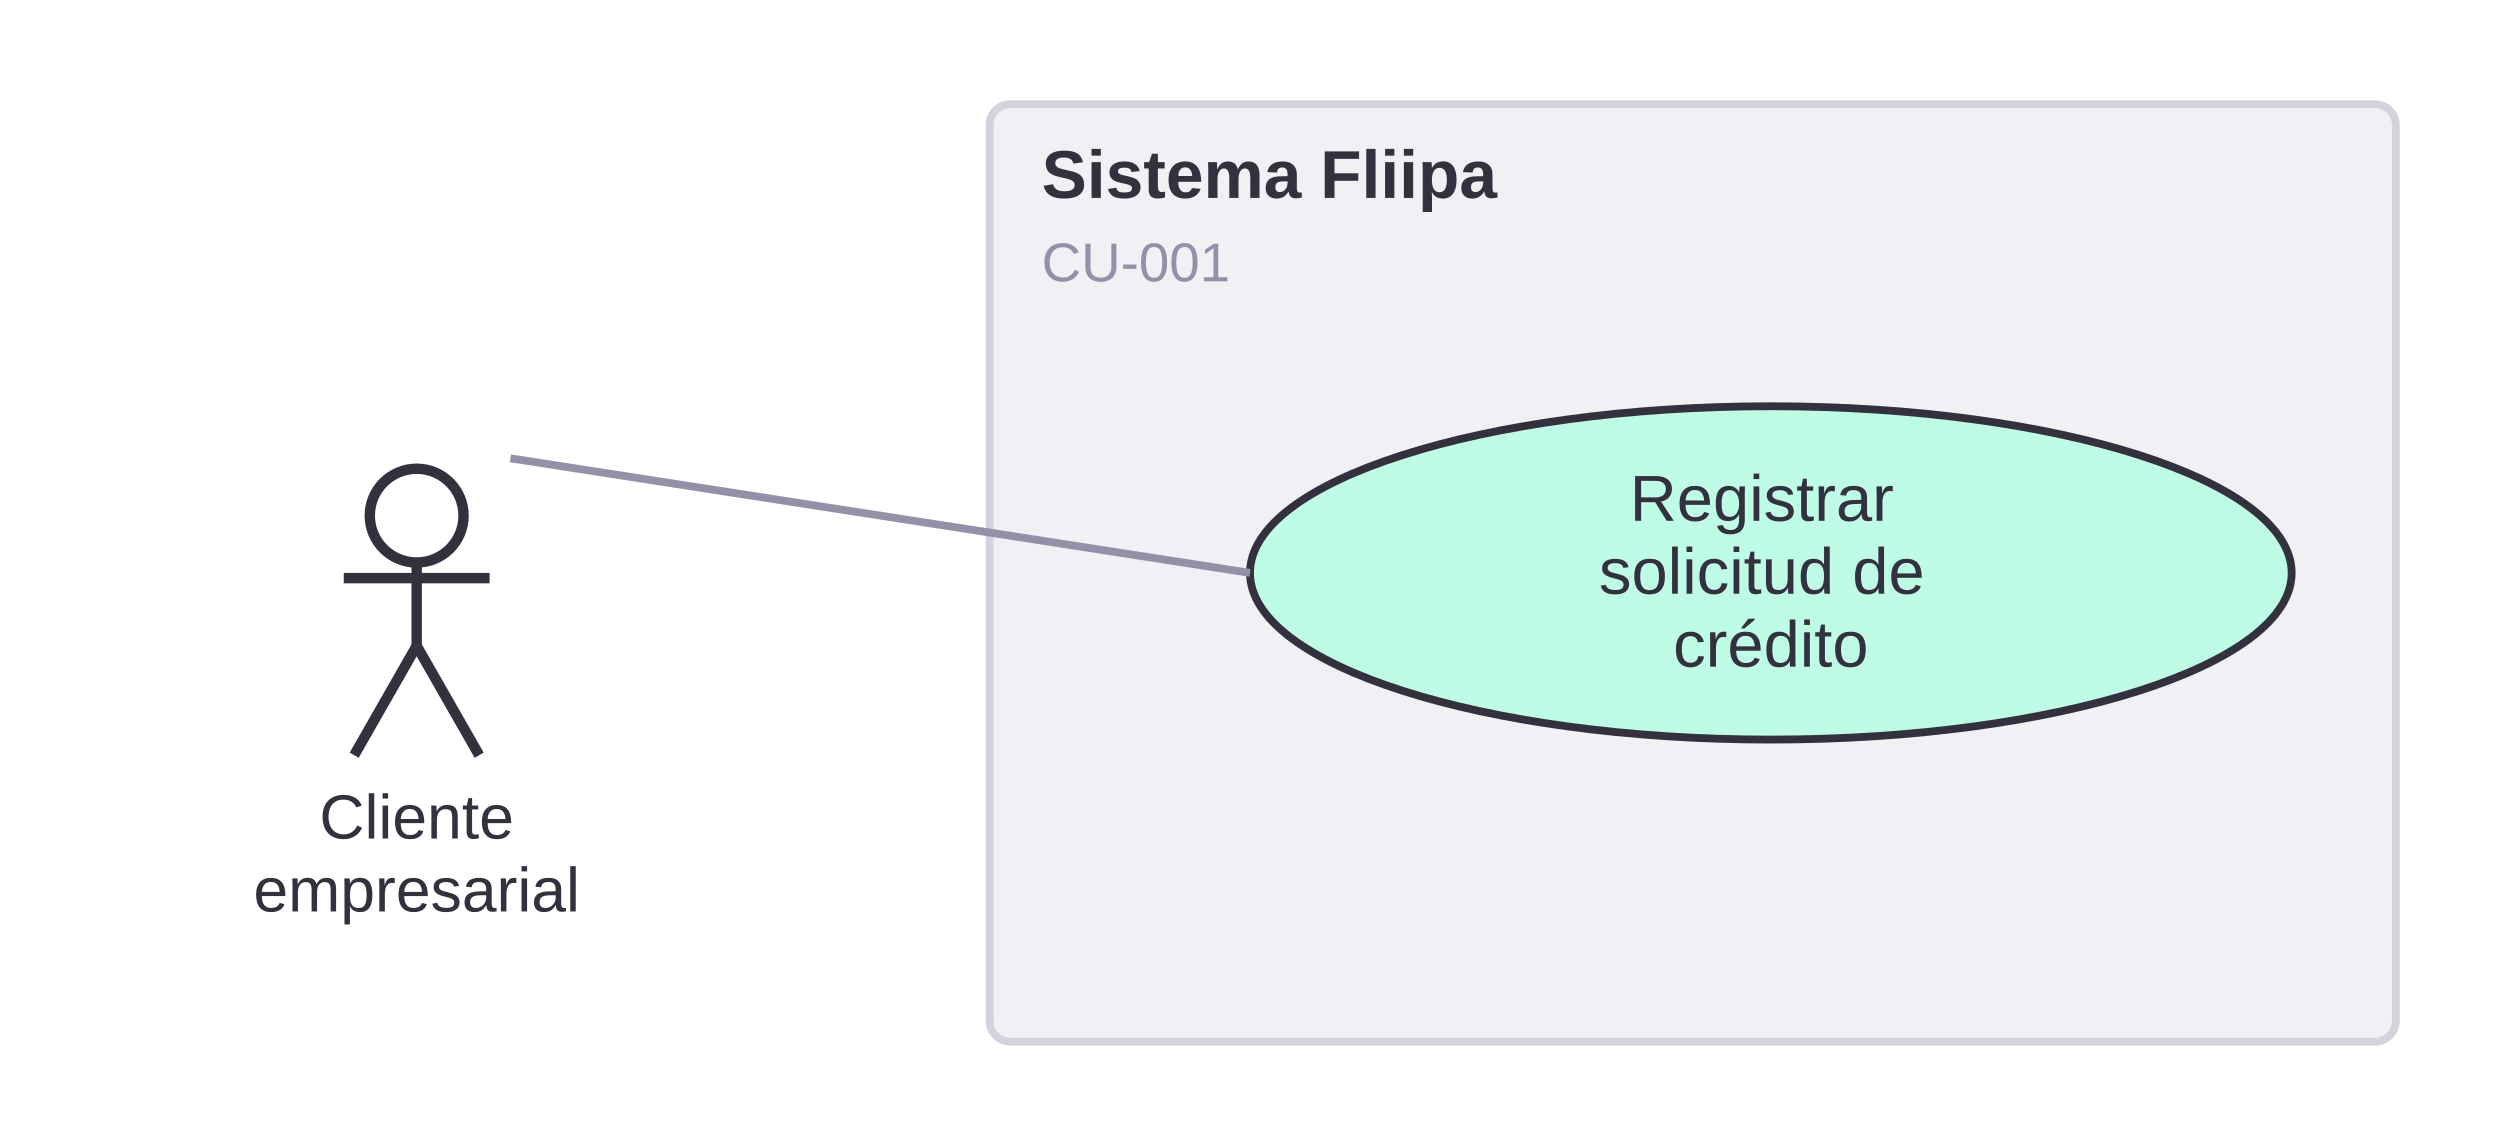
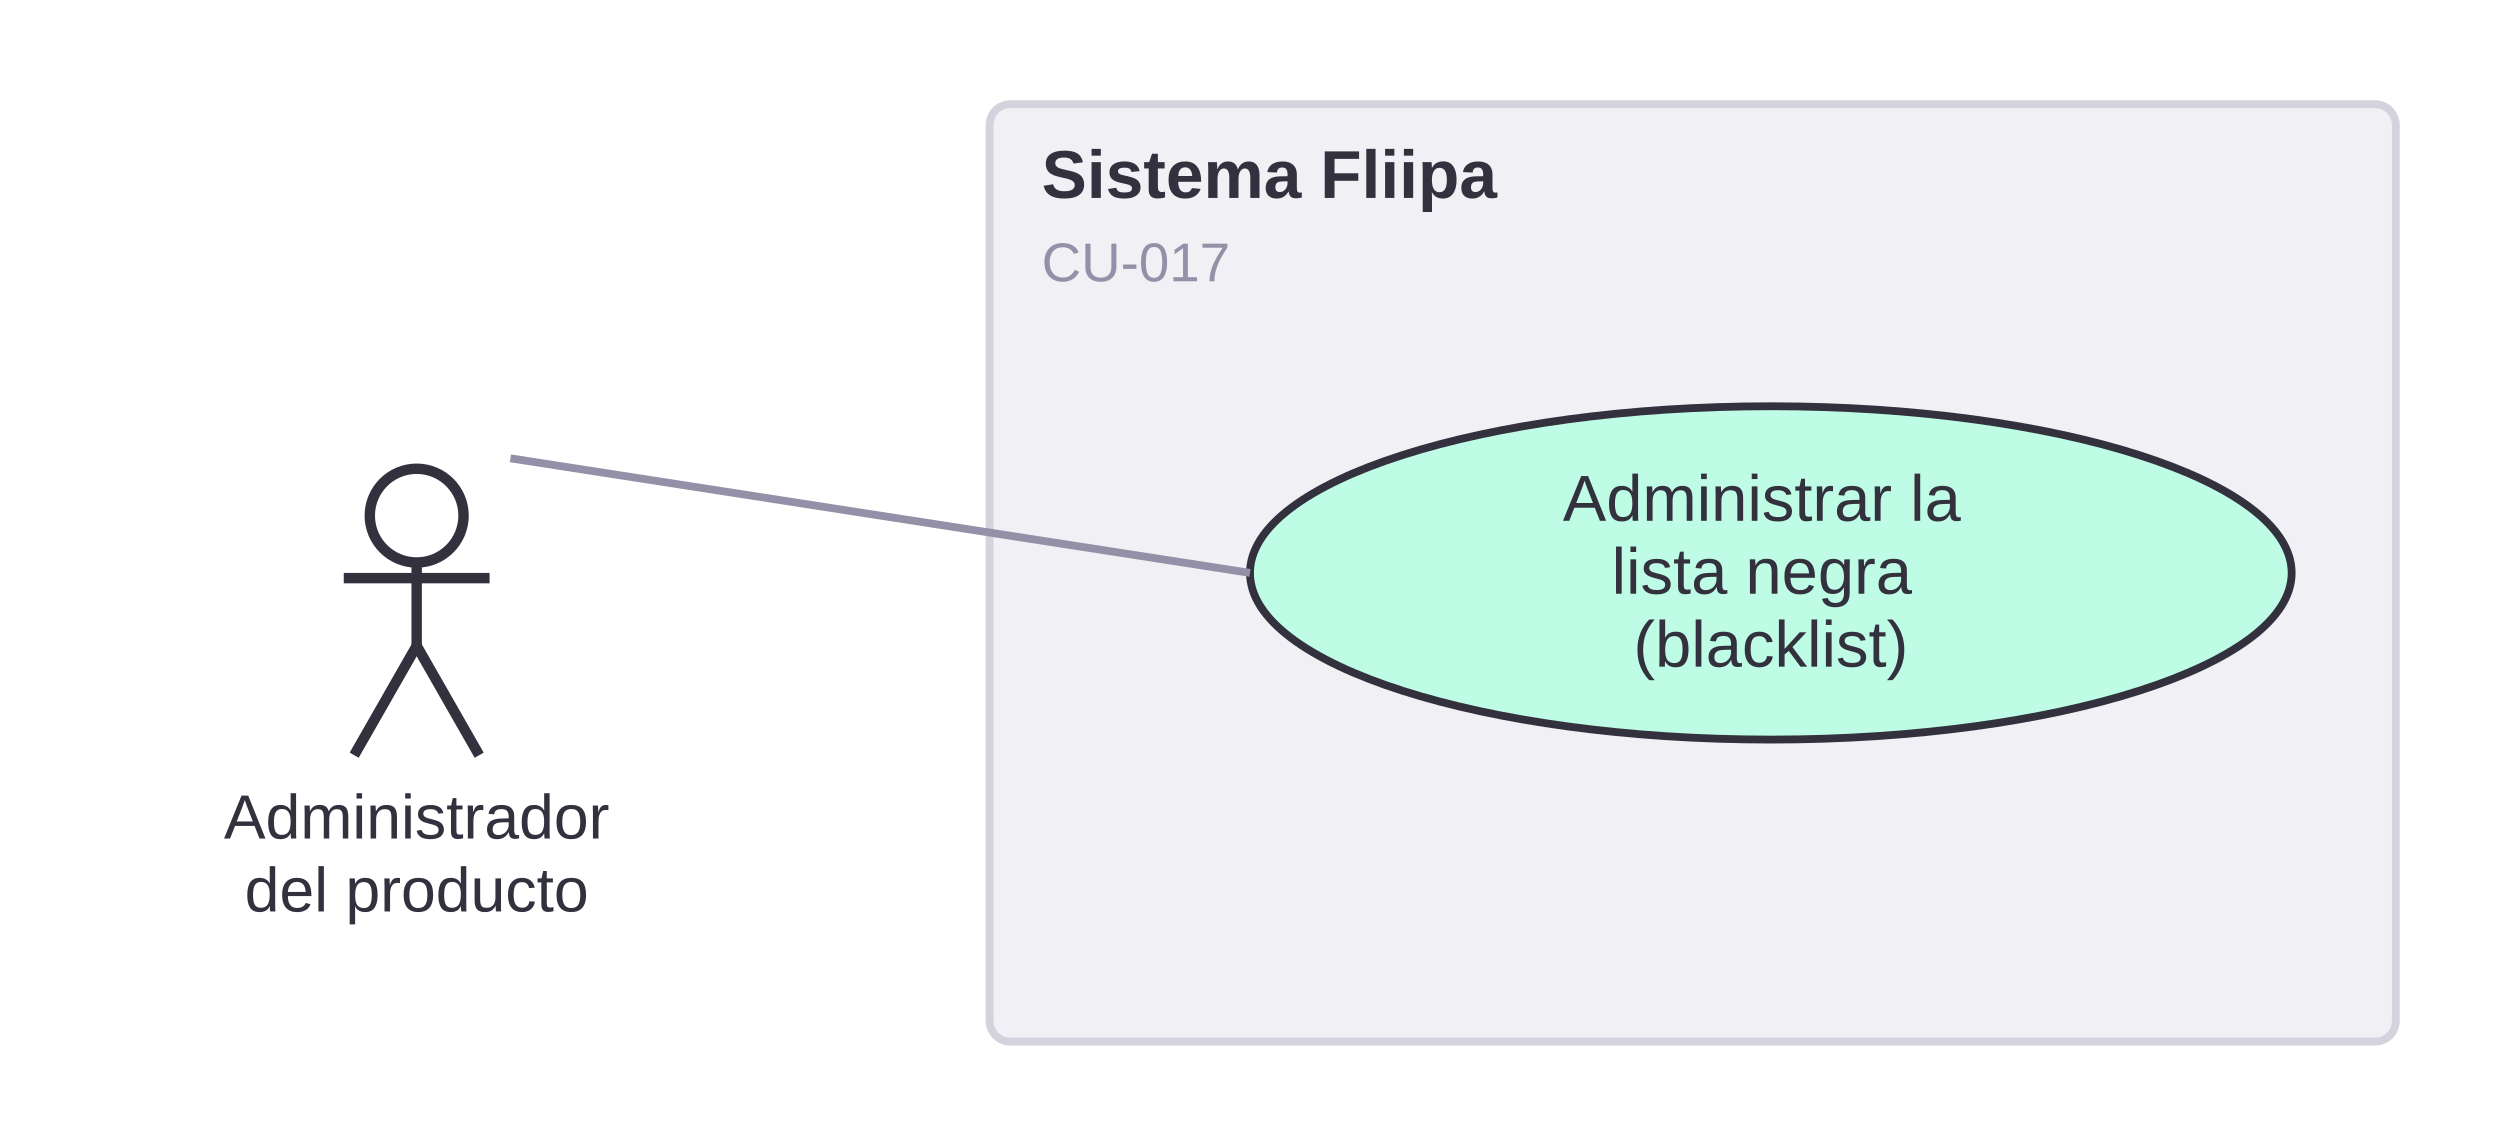
<svg xmlns="http://www.w3.org/2000/svg" viewBox="0 0 480 220" font-family="Karla, Arial, sans-serif">
  <defs>
    <marker id="arrow" markerWidth="10" markerHeight="10" refX="8" refY="3" orient="auto" markerUnits="strokeWidth">
      <path d="M0,0 L0,6 L9,3 z" fill="#3F1FE8" />
    </marker>
  </defs>
  <rect x="190" y="20" width="270" height="180" fill="#F0F0F5" stroke="#D4D2DC" stroke-width="1.5" rx="4" />
  <text x="200" y="38" font-size="13" font-weight="bold" fill="#32313D" font-family="Karla, Arial, sans-serif">Sistema Fliipa</text>
-   <text x="200" y="54" font-size="10.5" fill="#9490A8" font-family="Karla, Arial, sans-serif">CU-001</text>
+   <text x="200" y="54" font-size="10.5" fill="#9490A8" font-family="Karla, Arial, sans-serif">CU-017</text>
  <ellipse cx="340.0" cy="110.0" rx="100" ry="32" fill="#BEFCE5" stroke="#32313D" stroke-width="1.5" />
  <text text-anchor="middle" font-family="Karla, Arial, sans-serif" font-size="12.5" fill="#32313D">
-     <tspan x="340.0" y="100.0">Registrar</tspan>
-     <tspan x="340.0" y="114.0">solicitud de</tspan>
-     <tspan x="340.0" y="128.0">crédito</tspan>
+     <tspan x="340.0" y="100.0">Administrar la</tspan>
+     <tspan x="340.0" y="114.0">lista negra</tspan>
+     <tspan x="340.0" y="128.0">(blacklist)</tspan>
  </text>
  <circle cx="80" cy="99.0" r="9.0" fill="none" stroke="#32313D" stroke-width="2" />
  <line x1="80" y1="108.0" x2="80" y2="124.0" stroke="#32313D" stroke-width="2" />
  <line x1="66" y1="111.0" x2="94" y2="111.0" stroke="#32313D" stroke-width="2" />
  <line x1="80" y1="124.0" x2="68" y2="145.0" stroke="#32313D" stroke-width="2" />
  <line x1="80" y1="124.0" x2="92" y2="145.0" stroke="#32313D" stroke-width="2" />
-   <text x="80" y="161.0" text-anchor="middle" font-family="Karla, Arial, sans-serif" font-size="12" fill="#32313D">Cliente</text>
-   <text x="80" y="175.0" text-anchor="middle" font-family="Karla, Arial, sans-serif" font-size="12" fill="#32313D">empresarial</text>
+   <text x="80" y="161.0" text-anchor="middle" font-family="Karla, Arial, sans-serif" font-size="12" fill="#32313D">Administrador</text>
+   <text x="80" y="175.0" text-anchor="middle" font-family="Karla, Arial, sans-serif" font-size="12" fill="#32313D">del producto</text>
  <line x1="98" y1="88.0" x2="240.0" y2="110.0" stroke="#9490A8" stroke-width="1.5" />
</svg>
